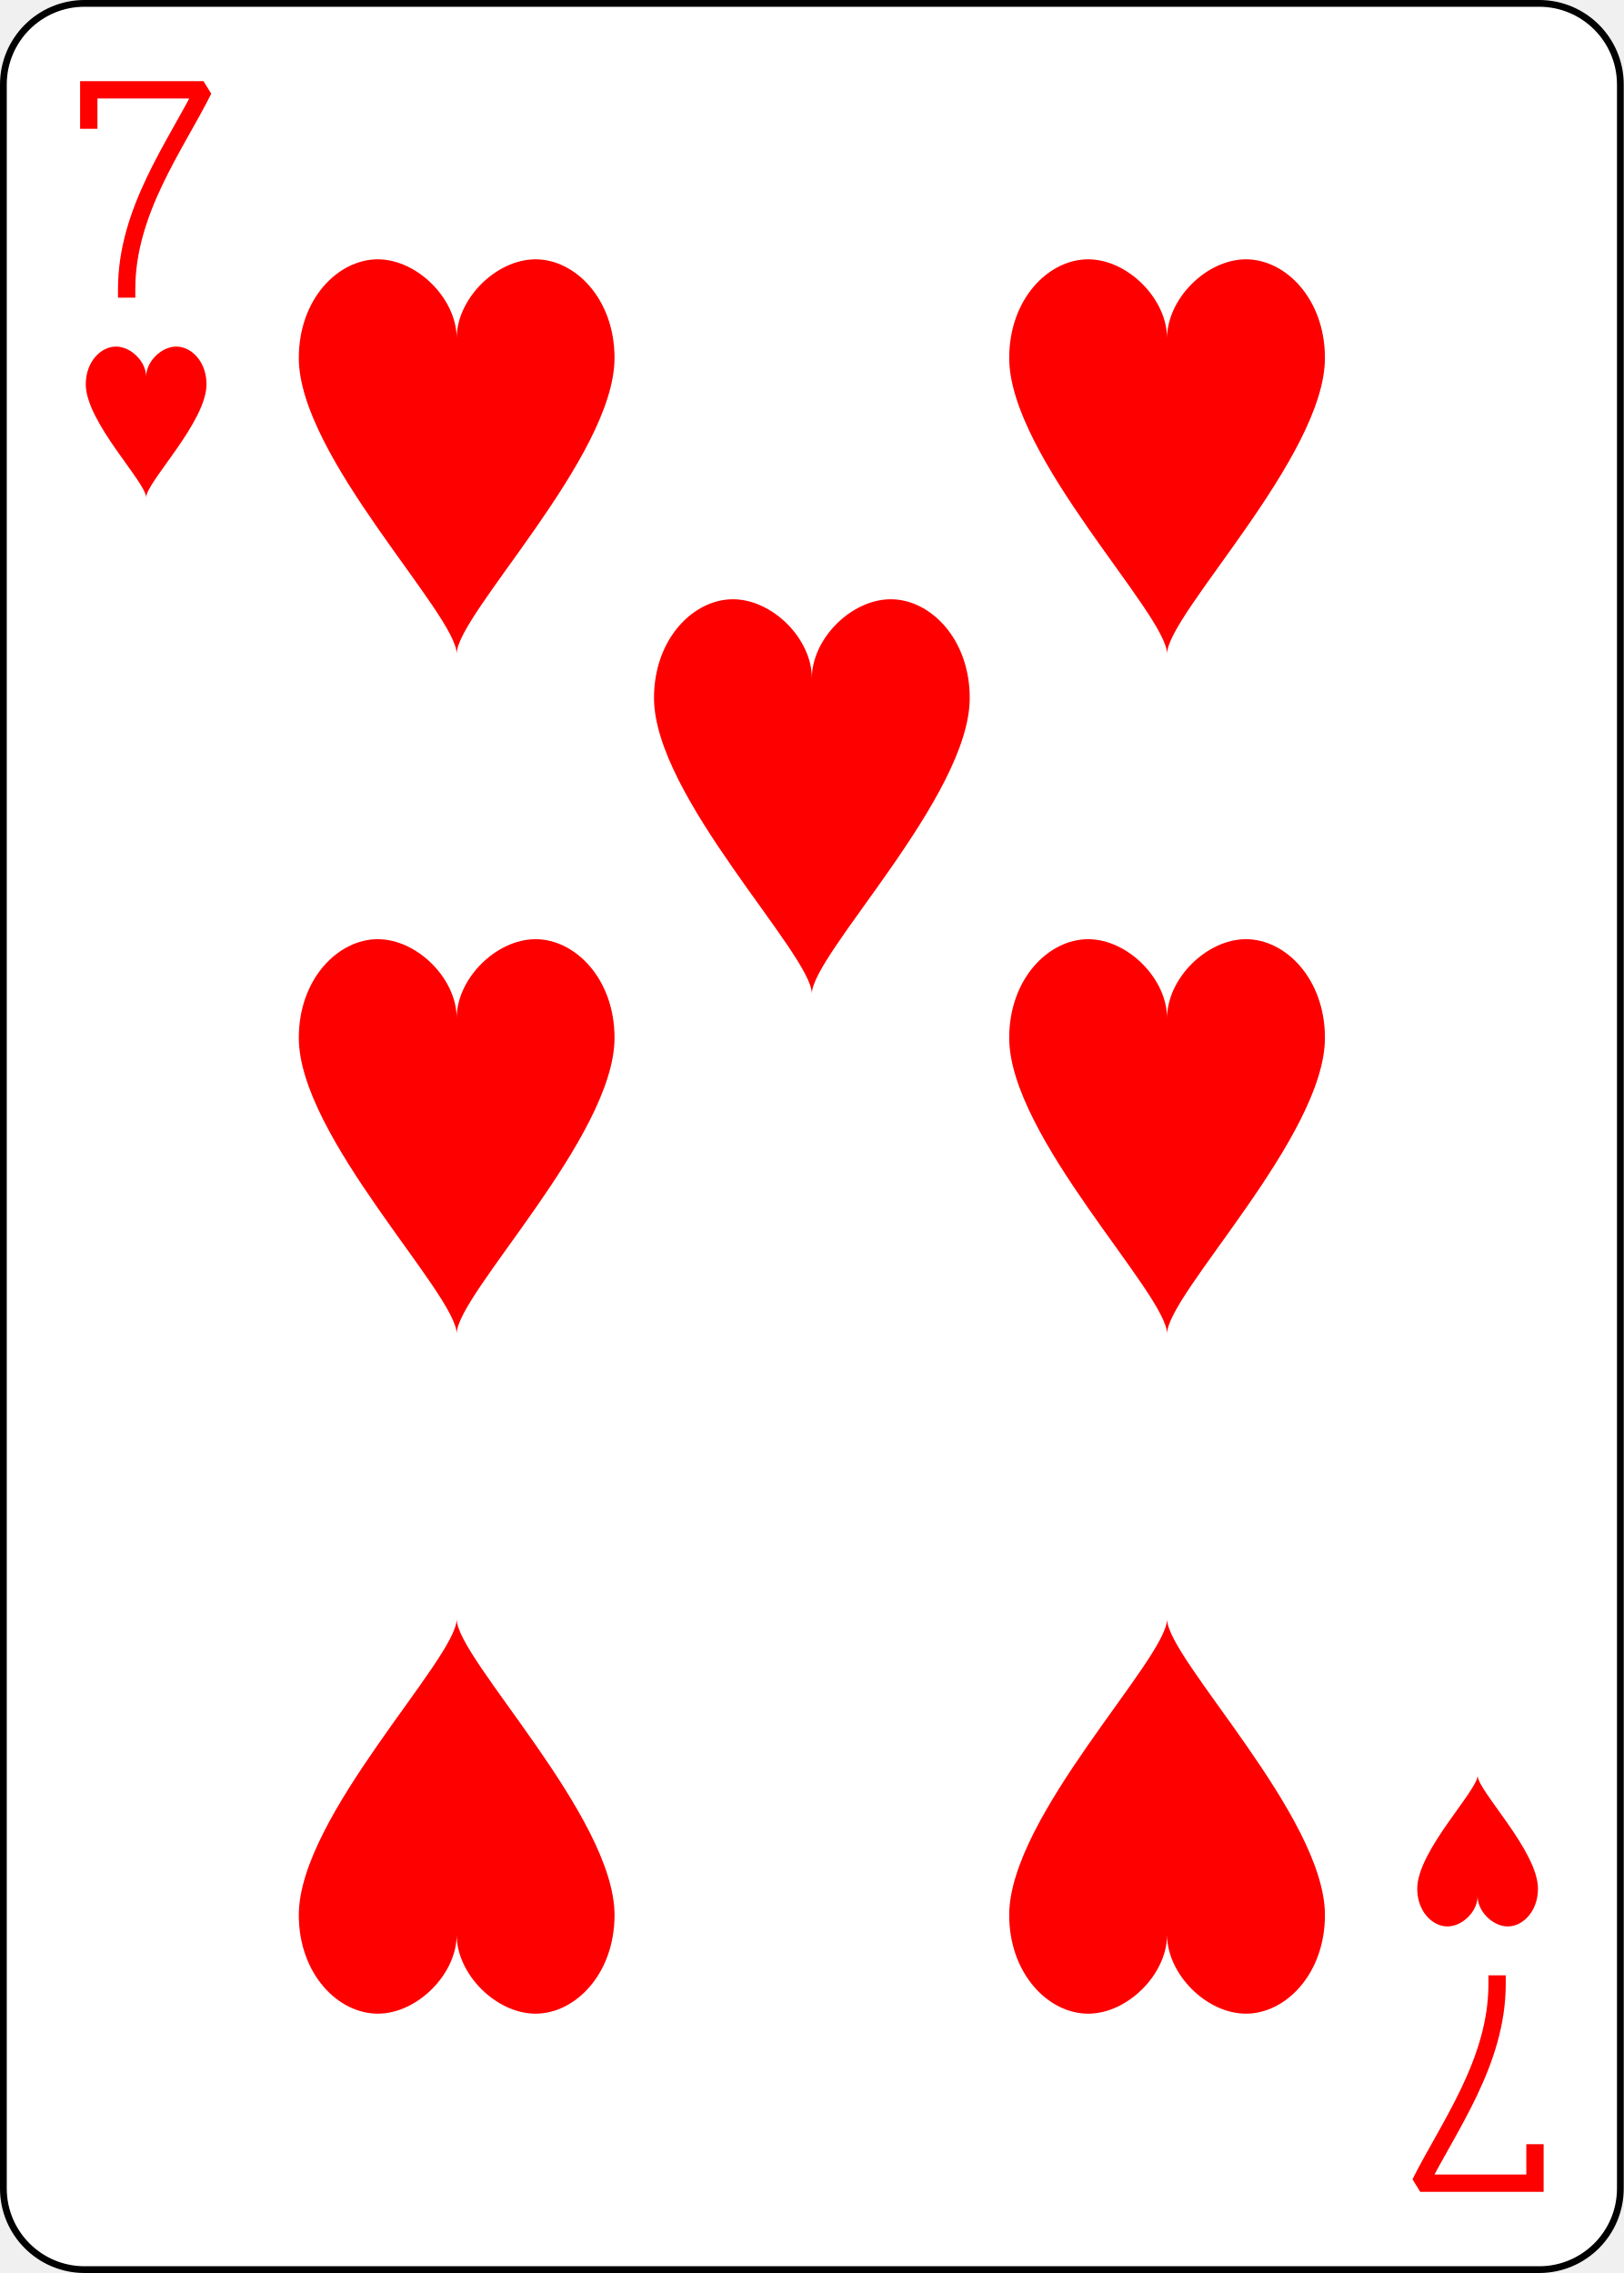
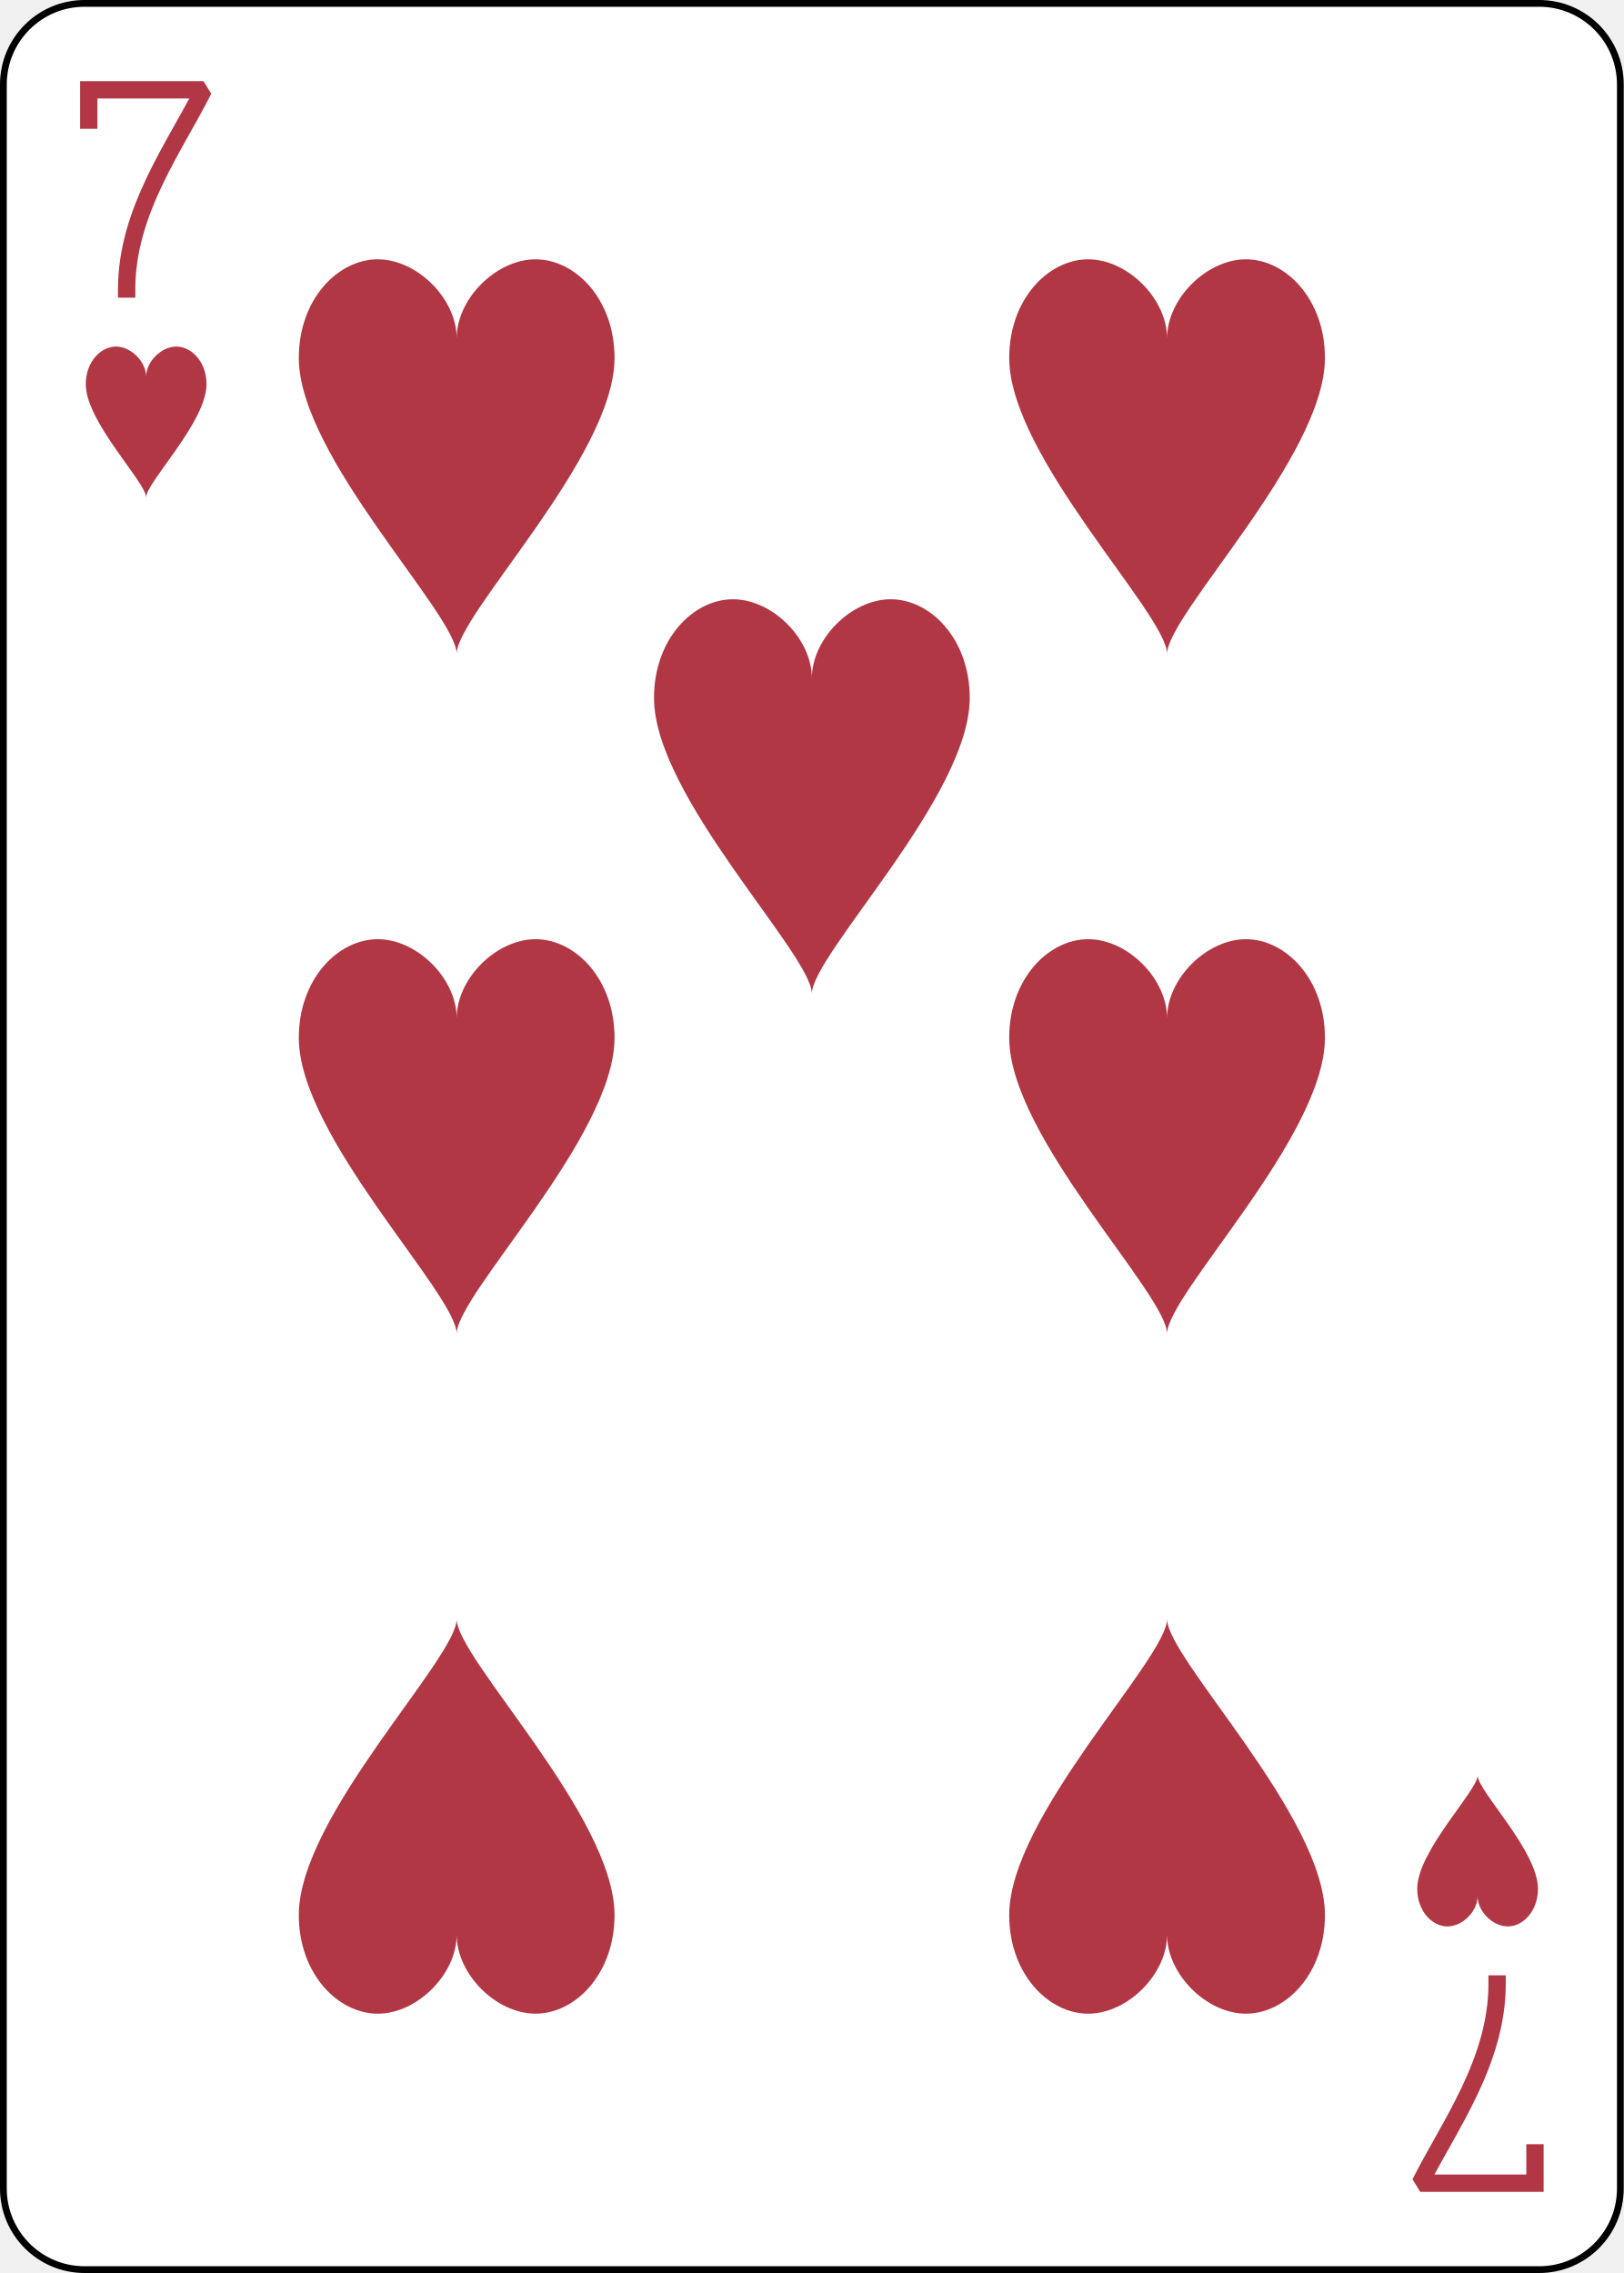
<svg xmlns="http://www.w3.org/2000/svg" xmlns:xlink="http://www.w3.org/1999/xlink" class="card" face="7H" height="3.5in" preserveAspectRatio="none" viewBox="-120 -168 240 336" width="2.5in">
  <defs>
    <symbol id="SH7" viewBox="-600 -600 1200 1200" preserveAspectRatio="xMinYMid">
-       <path d="M0 -300C0 -400 100 -500 200 -500C300 -500 400 -400 400 -250C400 0 0 400 0 500C0 400 -400 0 -400 -250C-400 -400 -300 -500 -200 -500C-100 -500 0 -400 -0 -300Z" fill="red" />
+       <path d="M0 -300C0 -400 100 -500 200 -500C300 -500 400 -400 400 -250C400 0 0 400 0 500C0 400 -400 0 -400 -250C-400 -400 -300 -500 -200 -500C-100 -500 0 -400 -0 -300Z" fill="#b23745" />
    </symbol>
    <symbol id="VH7" viewBox="-500 -500 1000 1000" preserveAspectRatio="xMinYMid">
-       <path d="M-265 -320L-265 -460L265 -460C135 -200 -90 100 -90 460" stroke="red" stroke-width="80" stroke-linecap="square" stroke-miterlimit="1.5" fill="none" />
+       <path d="M-265 -320L-265 -460L265 -460C135 -200 -90 100 -90 460" stroke="#b23745" stroke-width="80" stroke-linecap="square" stroke-miterlimit="1.5" fill="none" />
    </symbol>
  </defs>
  <rect width="239" height="335" x="-119.5" y="-167.5" rx="12" ry="12" fill="white" stroke="black" />
  <use xlink:href="#VH7" height="32" width="32" x="-114.4" y="-156" />
  <use xlink:href="#SH7" height="26.769" width="26.769" x="-111.784" y="-119" />
  <use xlink:href="#SH7" height="70" width="70" x="-87.501" y="-135.501" />
  <use xlink:href="#SH7" height="70" width="70" x="17.501" y="-135.501" />
  <use xlink:href="#SH7" height="70" width="70" x="-87.501" y="-35" />
  <use xlink:href="#SH7" height="70" width="70" x="17.501" y="-35" />
  <use xlink:href="#SH7" height="70" width="70" x="-35" y="-85.25" />
  <g transform="rotate(180)">
    <use xlink:href="#VH7" height="32" width="32" x="-114.4" y="-156" />
    <use xlink:href="#SH7" height="26.769" width="26.769" x="-111.784" y="-119" />
    <use xlink:href="#SH7" height="70" width="70" x="-87.501" y="-135.501" />
    <use xlink:href="#SH7" height="70" width="70" x="17.501" y="-135.501" />
  </g>
</svg>
